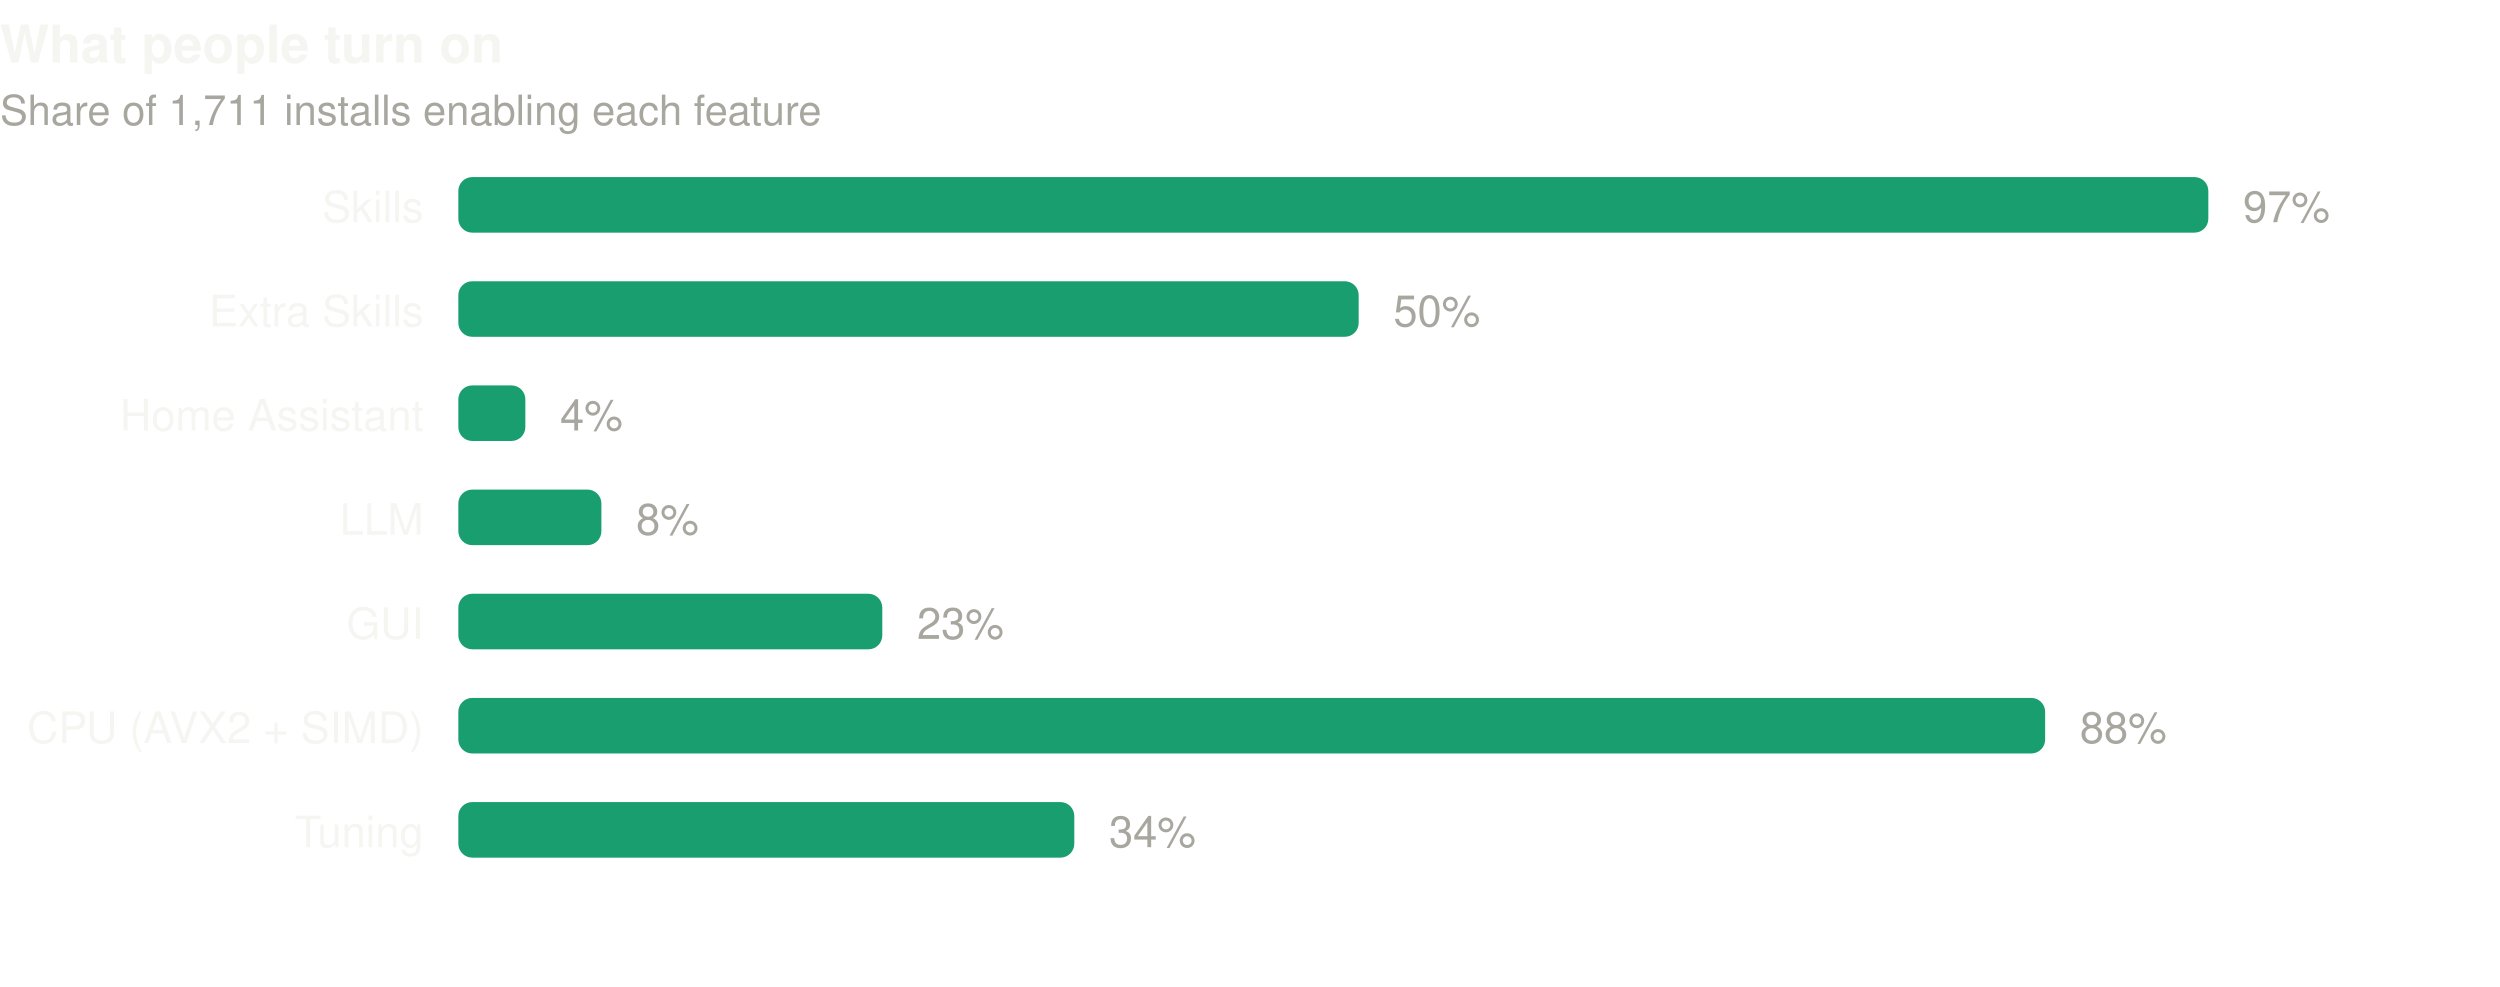
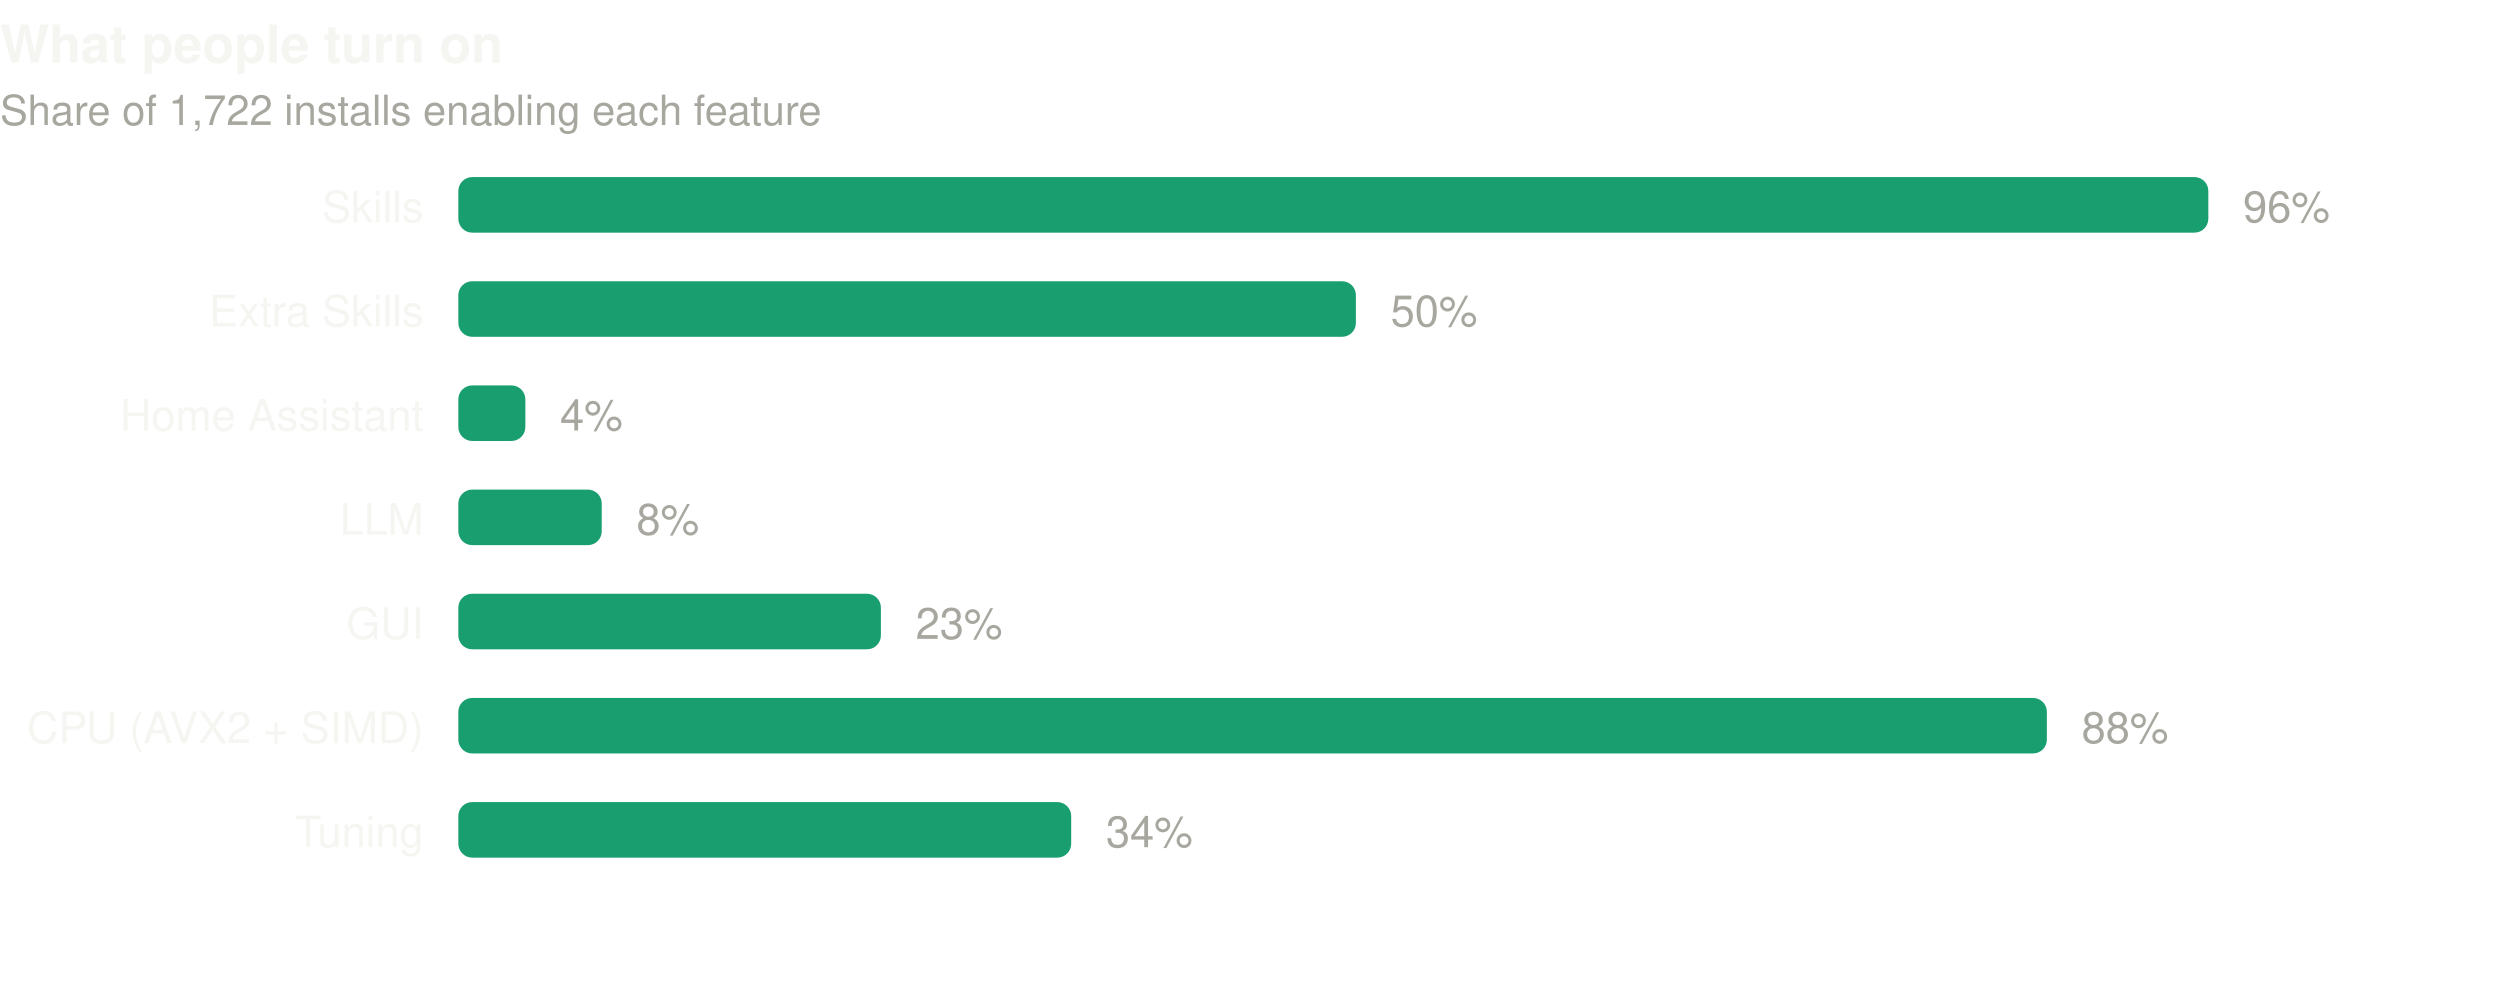
- <svg xmlns="http://www.w3.org/2000/svg" width="720" height="284" viewBox="0 0 720 284" role="img" aria-label="What people turn on. Share of 1,711 installs enabling each feature">
+ <svg xmlns="http://www.w3.org/2000/svg" width="720" height="284" viewBox="0 0 720 284" role="img" aria-label="What people turn on. Share of 1,722 installs enabling each feature">
  <text x="0" y="18" font-family="ui-sans-serif,-apple-system,BlinkMacSystemFont,'Segoe UI',Helvetica,Arial,sans-serif" font-size="15" font-weight="600" fill="#f5f5f2">What people turn on</text>
-   <text x="0" y="36" font-family="ui-sans-serif,-apple-system,BlinkMacSystemFont,'Segoe UI',Helvetica,Arial,sans-serif" font-size="12" fill="#a8a79f">Share of 1,711 installs enabling each feature</text>
+   <text x="0" y="36" font-family="ui-sans-serif,-apple-system,BlinkMacSystemFont,'Segoe UI',Helvetica,Arial,sans-serif" font-size="12" fill="#a8a79f">Share of 1,722 installs enabling each feature</text>
  <text x="122" y="64.0" text-anchor="end" font-family="ui-sans-serif,-apple-system,BlinkMacSystemFont,'Segoe UI',Helvetica,Arial,sans-serif" font-size="12.5" fill="#f5f5f2">Skills</text>
  <rect x="132" y="51.0" width="504.0" height="16" rx="4" fill="#199e70" />
-   <text x="646.0" y="64.0" font-family="ui-sans-serif,-apple-system,BlinkMacSystemFont,'Segoe UI',Helvetica,Arial,sans-serif" font-size="12.5" fill="#a8a79f">97%</text>
+   <text x="646.0" y="64.0" font-family="ui-sans-serif,-apple-system,BlinkMacSystemFont,'Segoe UI',Helvetica,Arial,sans-serif" font-size="12.5" fill="#a8a79f">96%</text>
  <text x="122" y="94.0" text-anchor="end" font-family="ui-sans-serif,-apple-system,BlinkMacSystemFont,'Segoe UI',Helvetica,Arial,sans-serif" font-size="12.5" fill="#f5f5f2">Extra Skills</text>
-   <rect x="132" y="81.0" width="259.3" height="16" rx="4" fill="#199e70" />
-   <text x="401.3" y="94.0" font-family="ui-sans-serif,-apple-system,BlinkMacSystemFont,'Segoe UI',Helvetica,Arial,sans-serif" font-size="12.5" fill="#a8a79f">50%</text>
+   <rect x="132" y="81.0" width="258.5" height="16" rx="4" fill="#199e70" />
+   <text x="400.5" y="94.0" font-family="ui-sans-serif,-apple-system,BlinkMacSystemFont,'Segoe UI',Helvetica,Arial,sans-serif" font-size="12.5" fill="#a8a79f">50%</text>
  <text x="122" y="124.0" text-anchor="end" font-family="ui-sans-serif,-apple-system,BlinkMacSystemFont,'Segoe UI',Helvetica,Arial,sans-serif" font-size="12.5" fill="#f5f5f2">Home Assistant</text>
  <rect x="132" y="111.0" width="19.3" height="16" rx="4" fill="#199e70" />
  <text x="161.3" y="124.0" font-family="ui-sans-serif,-apple-system,BlinkMacSystemFont,'Segoe UI',Helvetica,Arial,sans-serif" font-size="12.5" fill="#a8a79f">4%</text>
  <text x="122" y="154.0" text-anchor="end" font-family="ui-sans-serif,-apple-system,BlinkMacSystemFont,'Segoe UI',Helvetica,Arial,sans-serif" font-size="12.5" fill="#f5f5f2">LLM</text>
-   <rect x="132" y="141.0" width="41.2" height="16" rx="4" fill="#199e70" />
-   <text x="183.2" y="154.0" font-family="ui-sans-serif,-apple-system,BlinkMacSystemFont,'Segoe UI',Helvetica,Arial,sans-serif" font-size="12.5" fill="#a8a79f">8%</text>
+   <rect x="132" y="141.0" width="41.3" height="16" rx="4" fill="#199e70" />
+   <text x="183.3" y="154.0" font-family="ui-sans-serif,-apple-system,BlinkMacSystemFont,'Segoe UI',Helvetica,Arial,sans-serif" font-size="12.5" fill="#a8a79f">8%</text>
  <text x="122" y="184.0" text-anchor="end" font-family="ui-sans-serif,-apple-system,BlinkMacSystemFont,'Segoe UI',Helvetica,Arial,sans-serif" font-size="12.5" fill="#f5f5f2">GUI</text>
-   <rect x="132" y="171.0" width="122.1" height="16" rx="4" fill="#199e70" />
-   <text x="264.1" y="184.0" font-family="ui-sans-serif,-apple-system,BlinkMacSystemFont,'Segoe UI',Helvetica,Arial,sans-serif" font-size="12.5" fill="#a8a79f">23%</text>
+   <rect x="132" y="171.0" width="121.7" height="16" rx="4" fill="#199e70" />
+   <text x="263.7" y="184.0" font-family="ui-sans-serif,-apple-system,BlinkMacSystemFont,'Segoe UI',Helvetica,Arial,sans-serif" font-size="12.5" fill="#a8a79f">23%</text>
  <text x="122" y="214.0" text-anchor="end" font-family="ui-sans-serif,-apple-system,BlinkMacSystemFont,'Segoe UI',Helvetica,Arial,sans-serif" font-size="12.5" fill="#f5f5f2">CPU (AVX2 + SIMD)</text>
-   <rect x="132" y="201.0" width="457.0" height="16" rx="4" fill="#199e70" />
-   <text x="599.0" y="214.0" font-family="ui-sans-serif,-apple-system,BlinkMacSystemFont,'Segoe UI',Helvetica,Arial,sans-serif" font-size="12.5" fill="#a8a79f">88%</text>
+   <rect x="132" y="201.0" width="457.5" height="16" rx="4" fill="#199e70" />
+   <text x="599.5" y="214.0" font-family="ui-sans-serif,-apple-system,BlinkMacSystemFont,'Segoe UI',Helvetica,Arial,sans-serif" font-size="12.5" fill="#a8a79f">88%</text>
  <text x="122" y="244.0" text-anchor="end" font-family="ui-sans-serif,-apple-system,BlinkMacSystemFont,'Segoe UI',Helvetica,Arial,sans-serif" font-size="12.5" fill="#f5f5f2">Tuning</text>
-   <rect x="132" y="231.0" width="177.4" height="16" rx="4" fill="#199e70" />
-   <text x="319.4" y="244.0" font-family="ui-sans-serif,-apple-system,BlinkMacSystemFont,'Segoe UI',Helvetica,Arial,sans-serif" font-size="12.5" fill="#a8a79f">34%</text>
+   <rect x="132" y="231.0" width="176.5" height="16" rx="4" fill="#199e70" />
+   <text x="318.5" y="244.0" font-family="ui-sans-serif,-apple-system,BlinkMacSystemFont,'Segoe UI',Helvetica,Arial,sans-serif" font-size="12.5" fill="#a8a79f">34%</text>
</svg>
